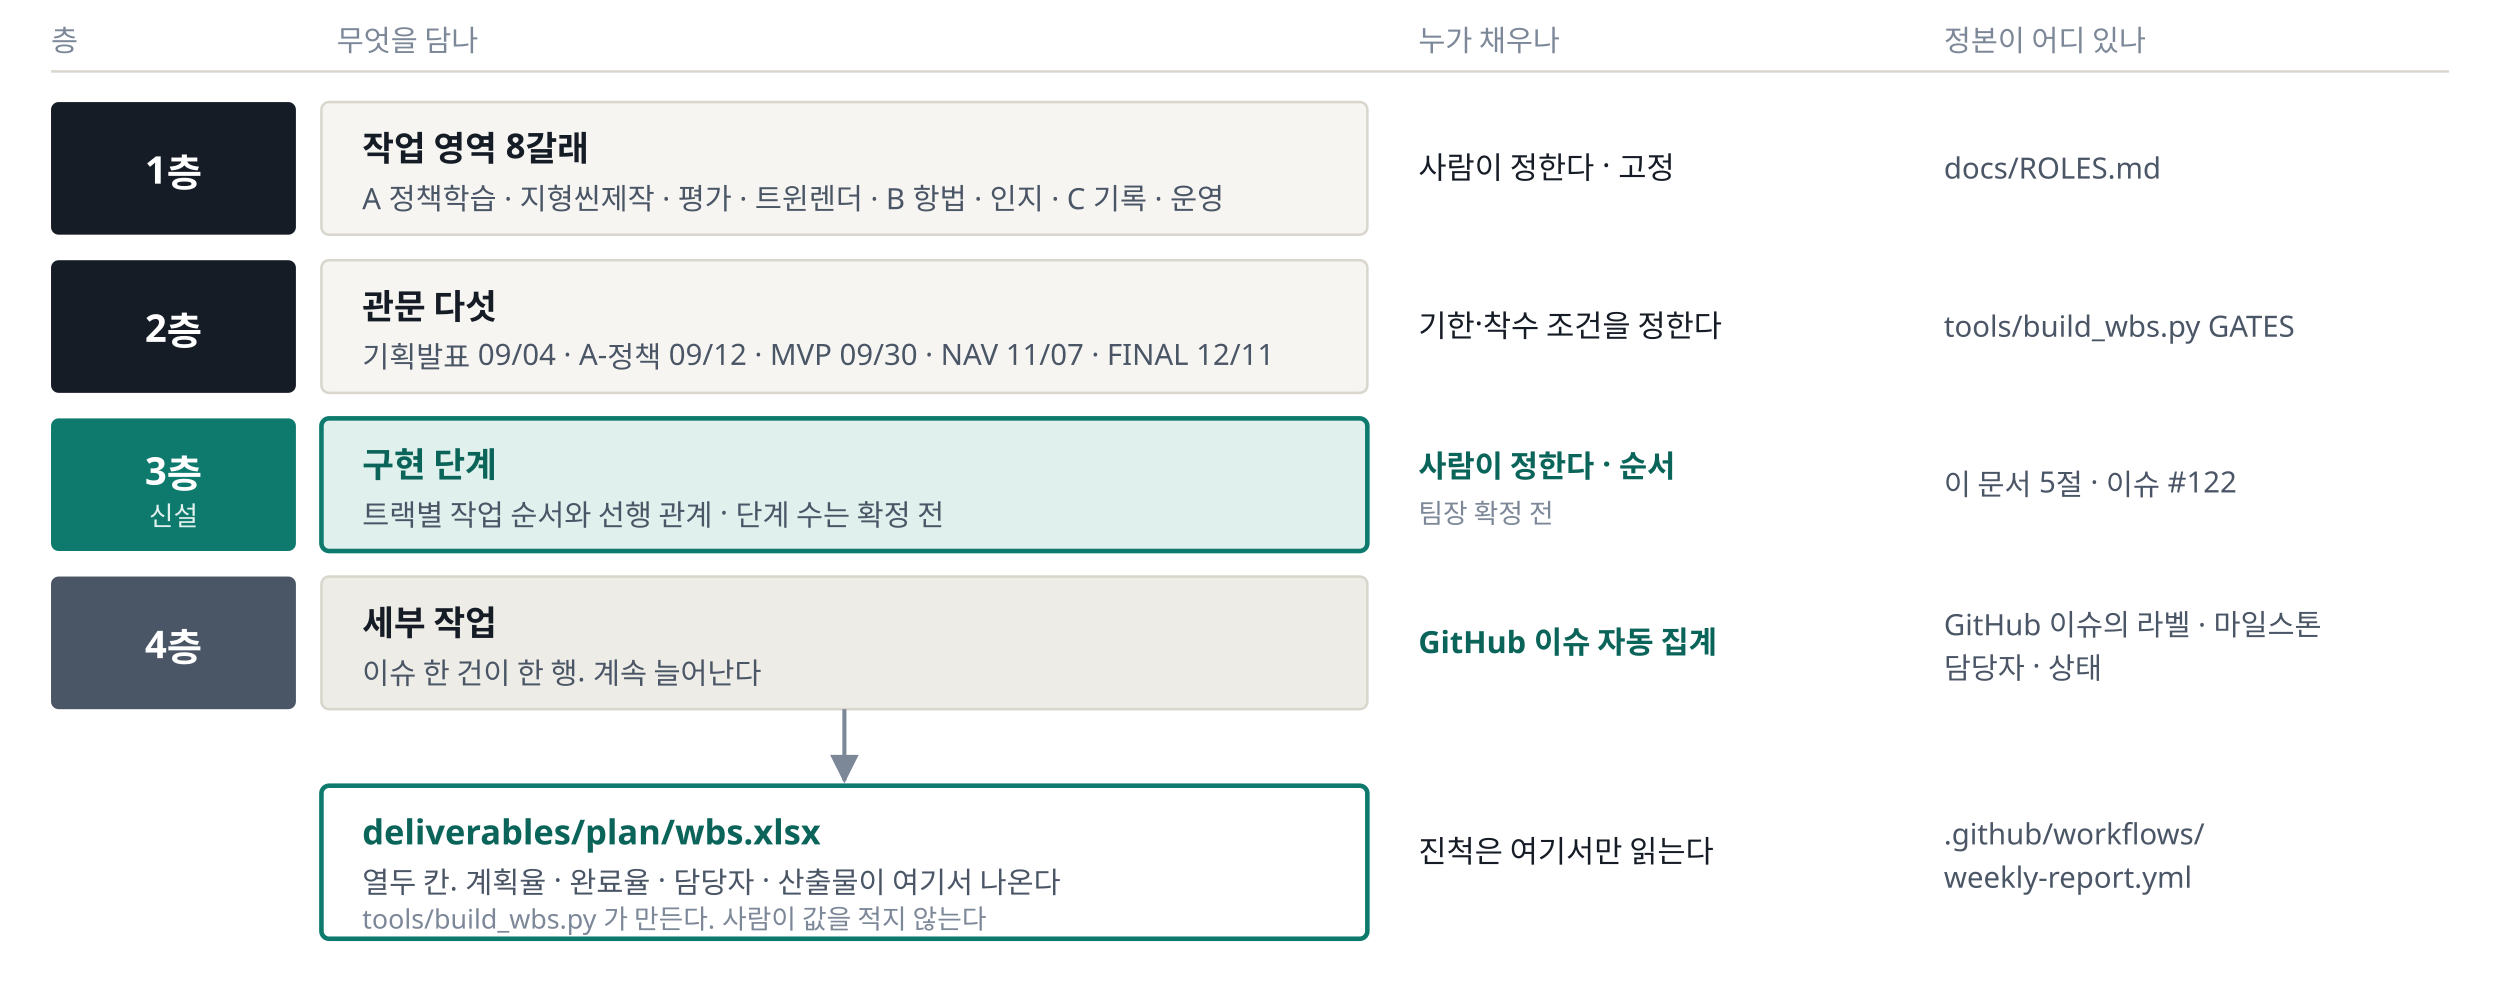
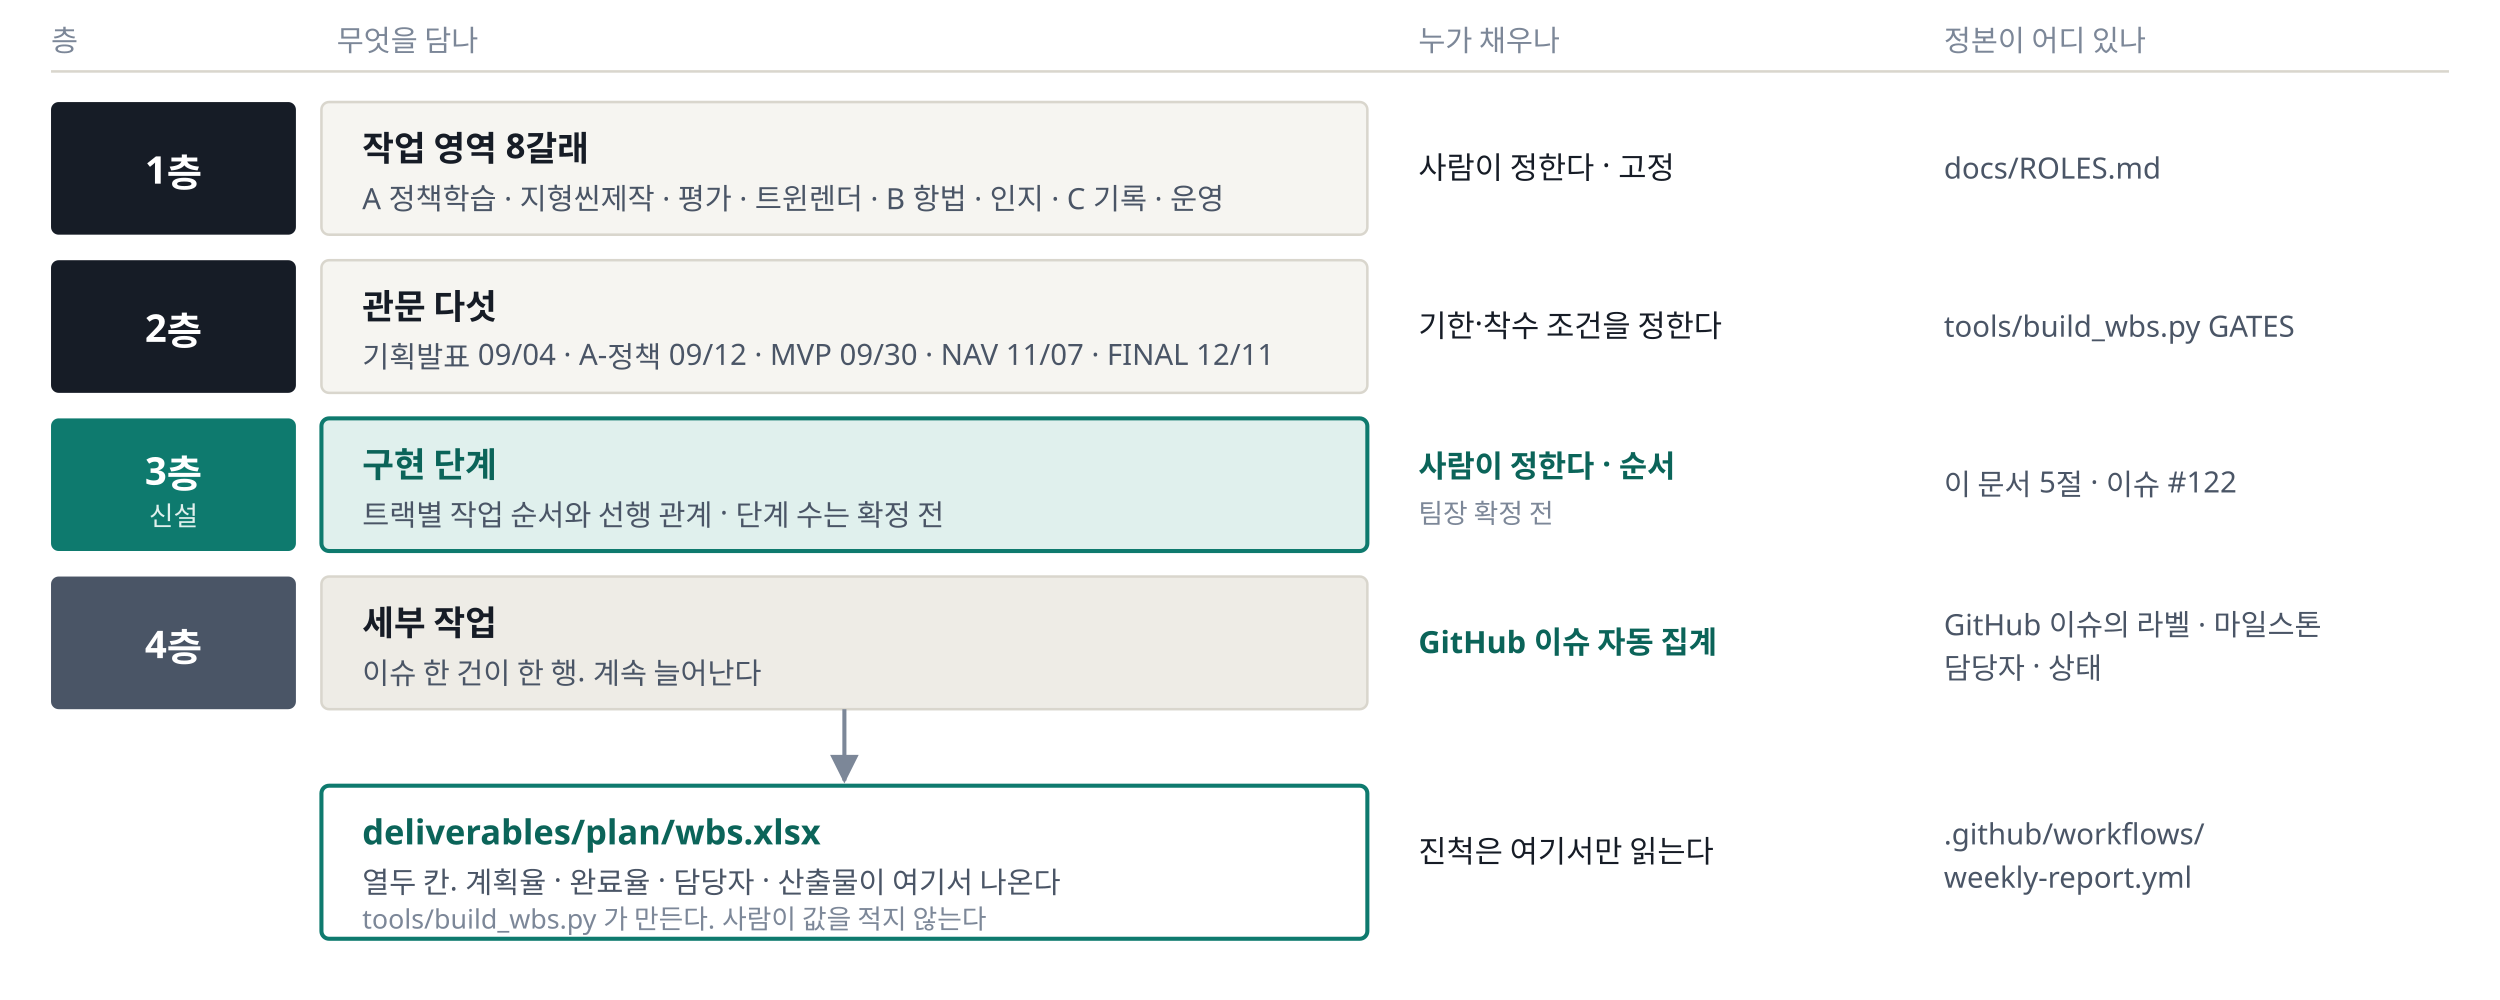
<svg xmlns="http://www.w3.org/2000/svg" viewBox="0 0 980 392" width="980" height="392" font-family="Malgun Gothic, 맑은 고딕, sans-serif">
  <defs>
    <marker id="al" viewBox="0 0 10 10" refX="9" refY="5" markerWidth="7" markerHeight="7" orient="auto">
      <path d="M0 0 L10 5 L0 10 z" fill="#7c8798" />
    </marker>
  </defs>
  <rect width="980" height="392" fill="#ffffff" />
  <g font-size="11.5" fill="#7c8798">
    <text x="20" y="20">층</text>
    <text x="132" y="20">무엇을 담나</text>
    <text x="556" y="20">누가 채우나</text>
    <text x="762" y="20">정본이 어디 있나</text>
  </g>
  <line x1="20" y1="28" x2="960" y2="28" stroke="#d9d6cd" stroke-width="1" />
  <rect x="20" y="40" width="96" height="52" rx="3" fill="#161c26" />
  <text x="68" y="72" text-anchor="middle" fill="#ffffff" font-size="15" font-weight="700">1층</text>
  <rect x="126" y="40" width="410" height="52" rx="3" fill="#f6f5f1" stroke="#d9d6cd" />
  <text x="142" y="63" fill="#161c26" font-size="13.5" font-weight="700">작업 영역 8갈래</text>
  <text x="142" y="82" fill="#4a5566" font-size="11.5">A 정책학습 · 지형씬제작 · 평가 · 트윈렌더 · B 항법 · 인지 · C 기록 · 운영</text>
  <text x="556" y="70" fill="#161c26" font-size="12">사람이 정한다 · 고정</text>
  <text x="762" y="70" fill="#4a5566" font-size="11.5">docs/ROLES.md</text>
  <rect x="20" y="102" width="96" height="52" rx="3" fill="#161c26" />
  <text x="68" y="134" text-anchor="middle" fill="#ffffff" font-size="15" font-weight="700">2층</text>
  <rect x="126" y="102" width="410" height="52" rx="3" fill="#f6f5f1" stroke="#d9d6cd" />
  <text x="142" y="125" fill="#161c26" font-size="13.5" font-weight="700">관문 다섯</text>
  <text x="142" y="144" fill="#4a5566" font-size="11.5">기획발표 09/04 · A-정책 09/12 · MVP 09/30 · NAV 11/07 · FINAL 12/11</text>
  <text x="556" y="132" fill="#161c26" font-size="12">기한·착수 조건을 정한다</text>
  <text x="762" y="132" fill="#4a5566" font-size="11.5">tools/build_wbs.py GATES</text>
  <rect x="20" y="164" width="96" height="52" rx="3" fill="#0e7a6e" />
  <text x="68" y="190" text-anchor="middle" fill="#ffffff" font-size="15" font-weight="700">3층</text>
  <text x="68" y="206" text-anchor="middle" fill="#e0f0ed" font-size="10.5">신설</text>
-   <rect x="126" y="164" width="410" height="52" rx="3" fill="#e0f0ed" stroke="#0e7a6e" stroke-width="1.8" />
+   <rect x="126" y="164" width="410" height="52" rx="3" fill="#e0f0ed" stroke="#0e7a6e" stroke-width="1.6" />
  <text x="142" y="187" fill="#0b6459" font-size="13.5" font-weight="700">구현 단계</text>
  <text x="142" y="206" fill="#4a5566" font-size="11.5">트랙별 작업 순서와 선행 관계 · 단계 수는 확정 전</text>
  <text x="556" y="187" fill="#0b6459" font-size="12" font-weight="700">사람이 정한다 · 순서</text>
  <text x="556" y="205" fill="#7c8798" font-size="10.5">팀장 확정 전</text>
  <text x="762" y="194" fill="#4a5566" font-size="11.5">이 문서 5절 · 이슈 #122</text>
  <rect x="20" y="226" width="96" height="52" rx="3" fill="#4a5566" />
  <text x="68" y="258" text-anchor="middle" fill="#ffffff" font-size="15" font-weight="700">4층</text>
  <rect x="126" y="226" width="410" height="52" rx="3" fill="#eeece6" stroke="#d9d6cd" />
  <text x="142" y="249" fill="#161c26" font-size="13.5" font-weight="700">세부 작업</text>
  <text x="142" y="268" fill="#4a5566" font-size="11.5">이슈 한 건이 한 행. 계속 늘어난다</text>
  <text x="556" y="256" fill="#0b6459" font-size="12" font-weight="700">GitHub 이슈 자동 집계</text>
  <text x="762" y="249" fill="#4a5566" font-size="11.5">GitHub 이슈의 라벨 · 마일스톤</text>
  <text x="762" y="266" fill="#4a5566" font-size="11.5">담당자 · 상태</text>
  <line x1="331" y1="278" x2="331" y2="306" stroke="#7c8798" stroke-width="1.6" marker-end="url(#al)" />
-   <rect x="126" y="308" width="410" height="60" rx="3" fill="#ffffff" stroke="#0e7a6e" stroke-width="1.8" />
+   <rect x="126" y="308" width="410" height="60" rx="3" fill="#ffffff" stroke="#0e7a6e" stroke-width="1.6" />
  <text x="142" y="331" fill="#0b6459" font-size="13.5" font-weight="700">deliverables/plan/wbs.xlsx</text>
  <text x="142" y="350" fill="#4a5566" font-size="11.5">열두 칸. 계획율 · 완료율 · 담당자 · 산출물이 여기서 나온다</text>
  <text x="142" y="364" fill="#7c8798" font-size="10.5">tools/build_wbs.py 가 만든다. 사람이 값을 적지 않는다</text>
  <text x="556" y="338" fill="#161c26" font-size="12">진척은 여기서만 읽는다</text>
  <text x="762" y="331" fill="#4a5566" font-size="11.5">.github/workflows/</text>
  <text x="762" y="348" fill="#4a5566" font-size="11.5">weekly-report.yml</text>
</svg>
